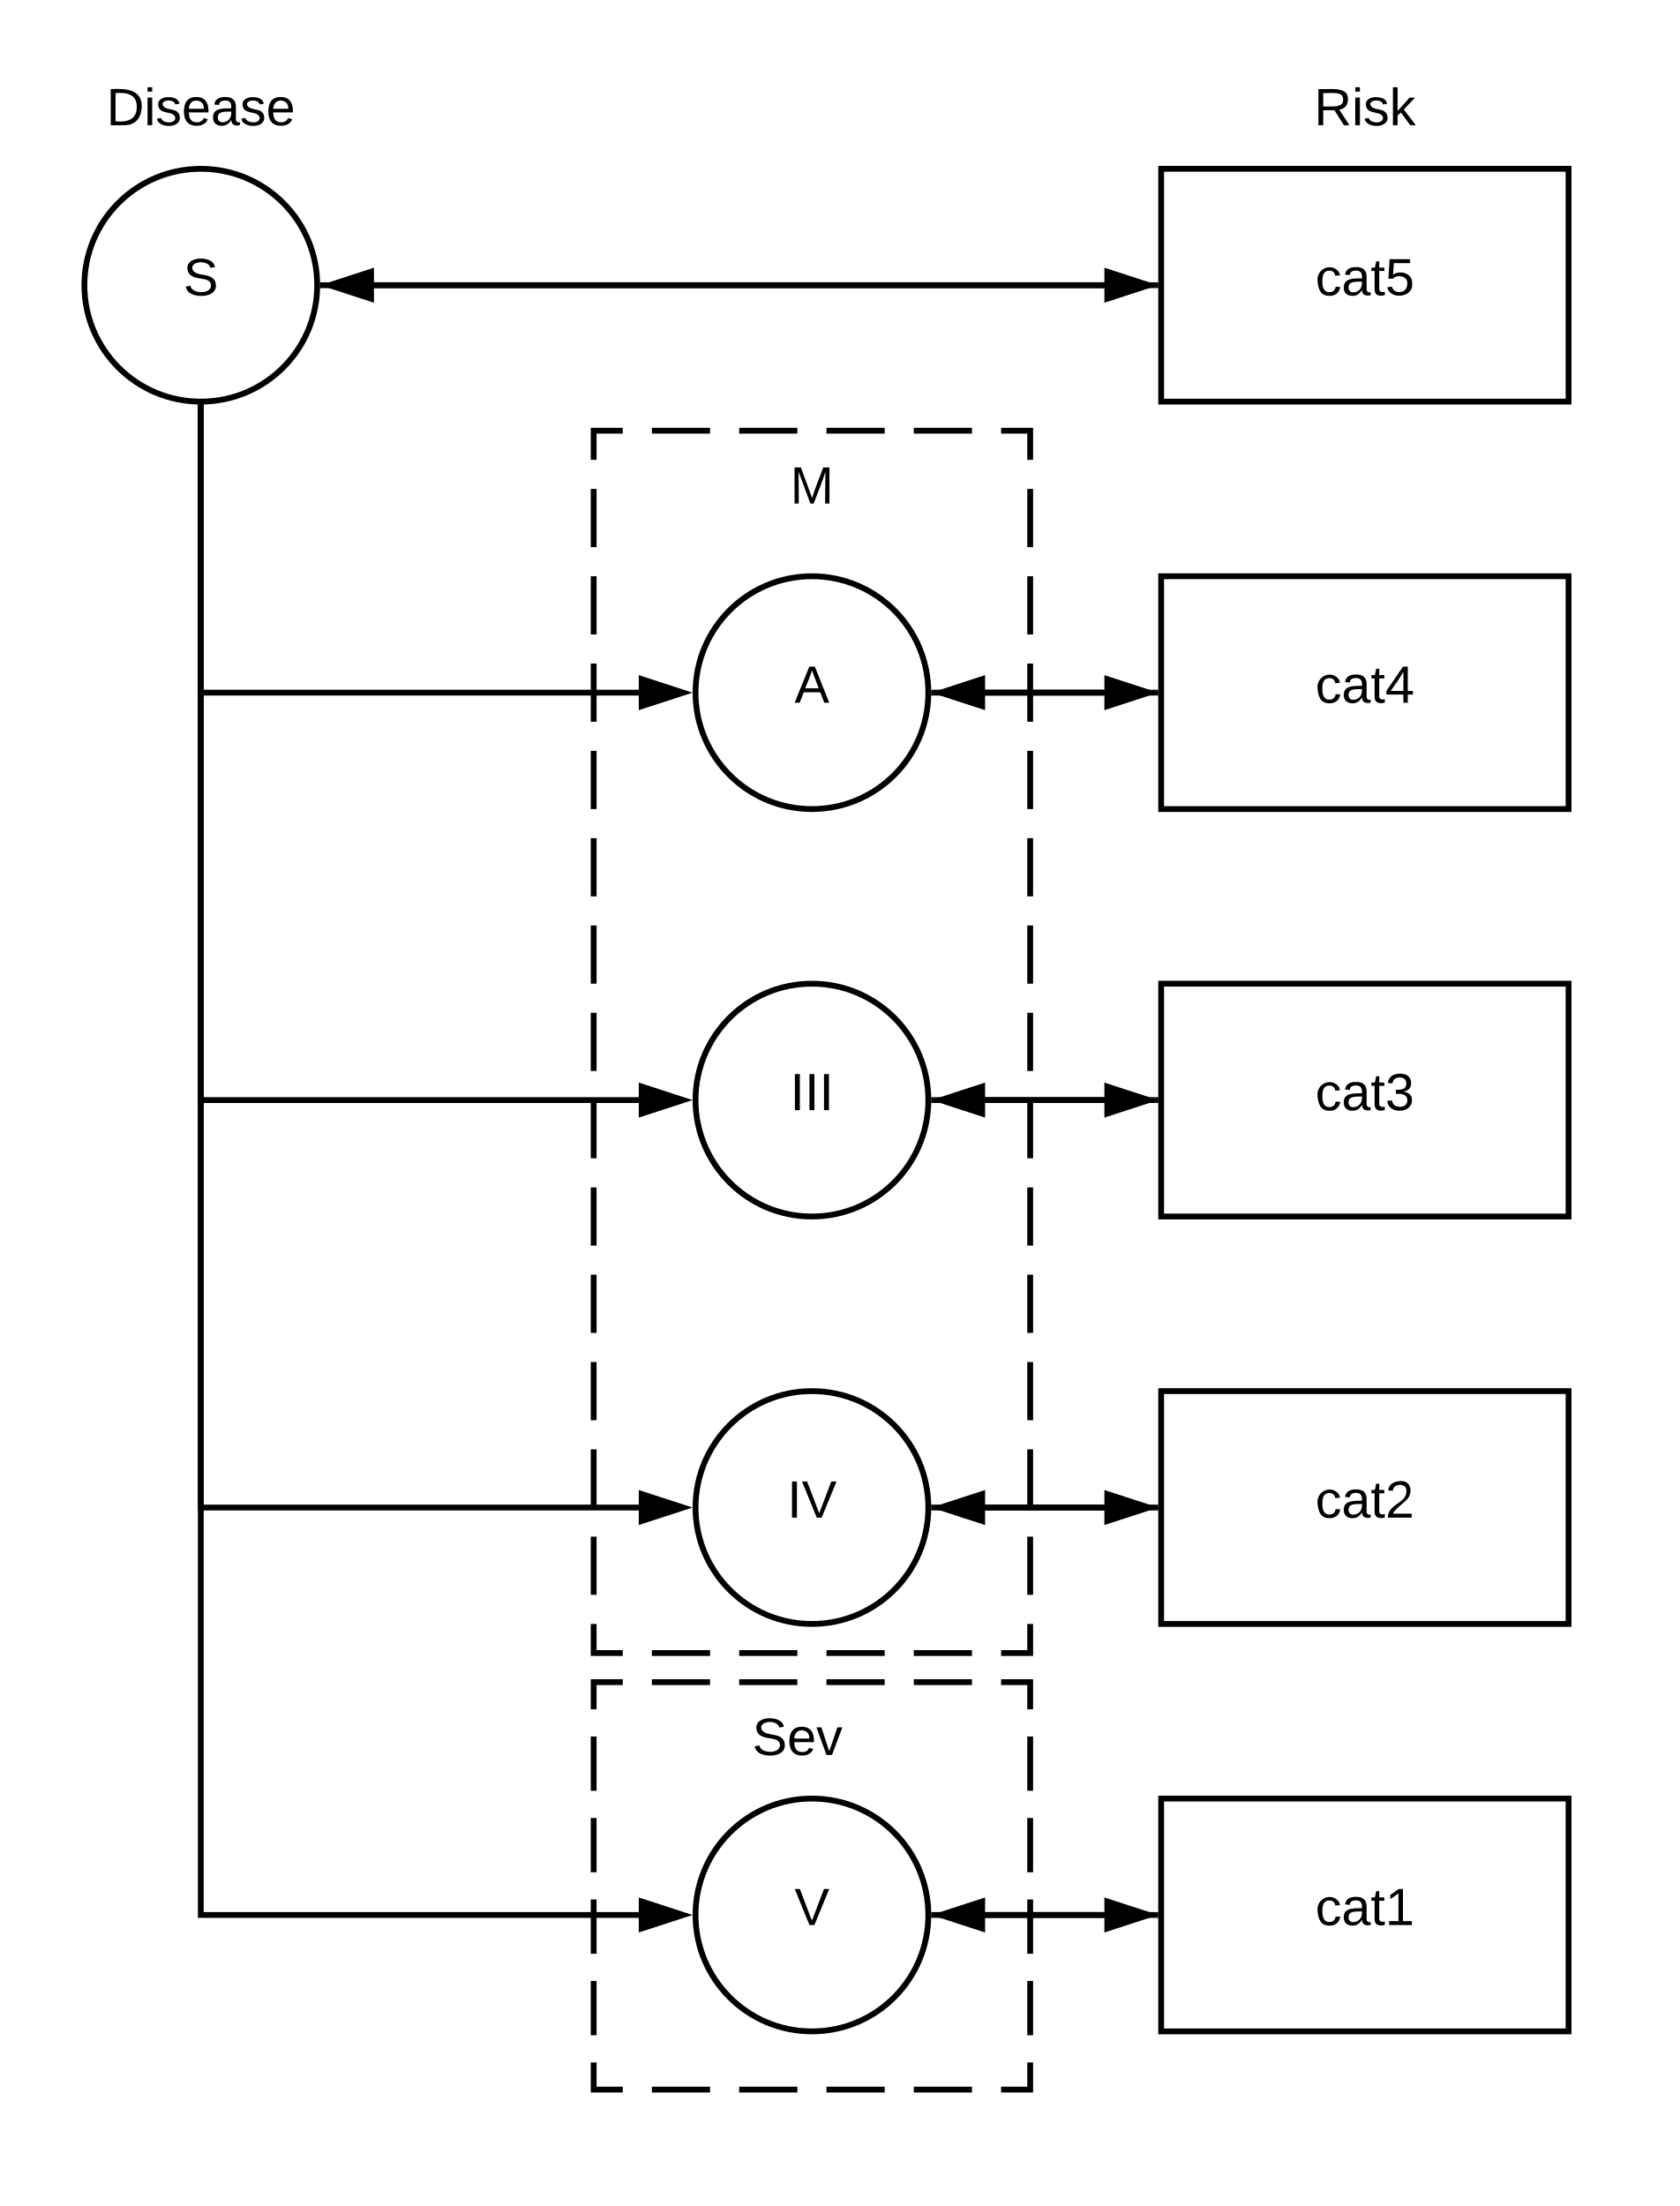
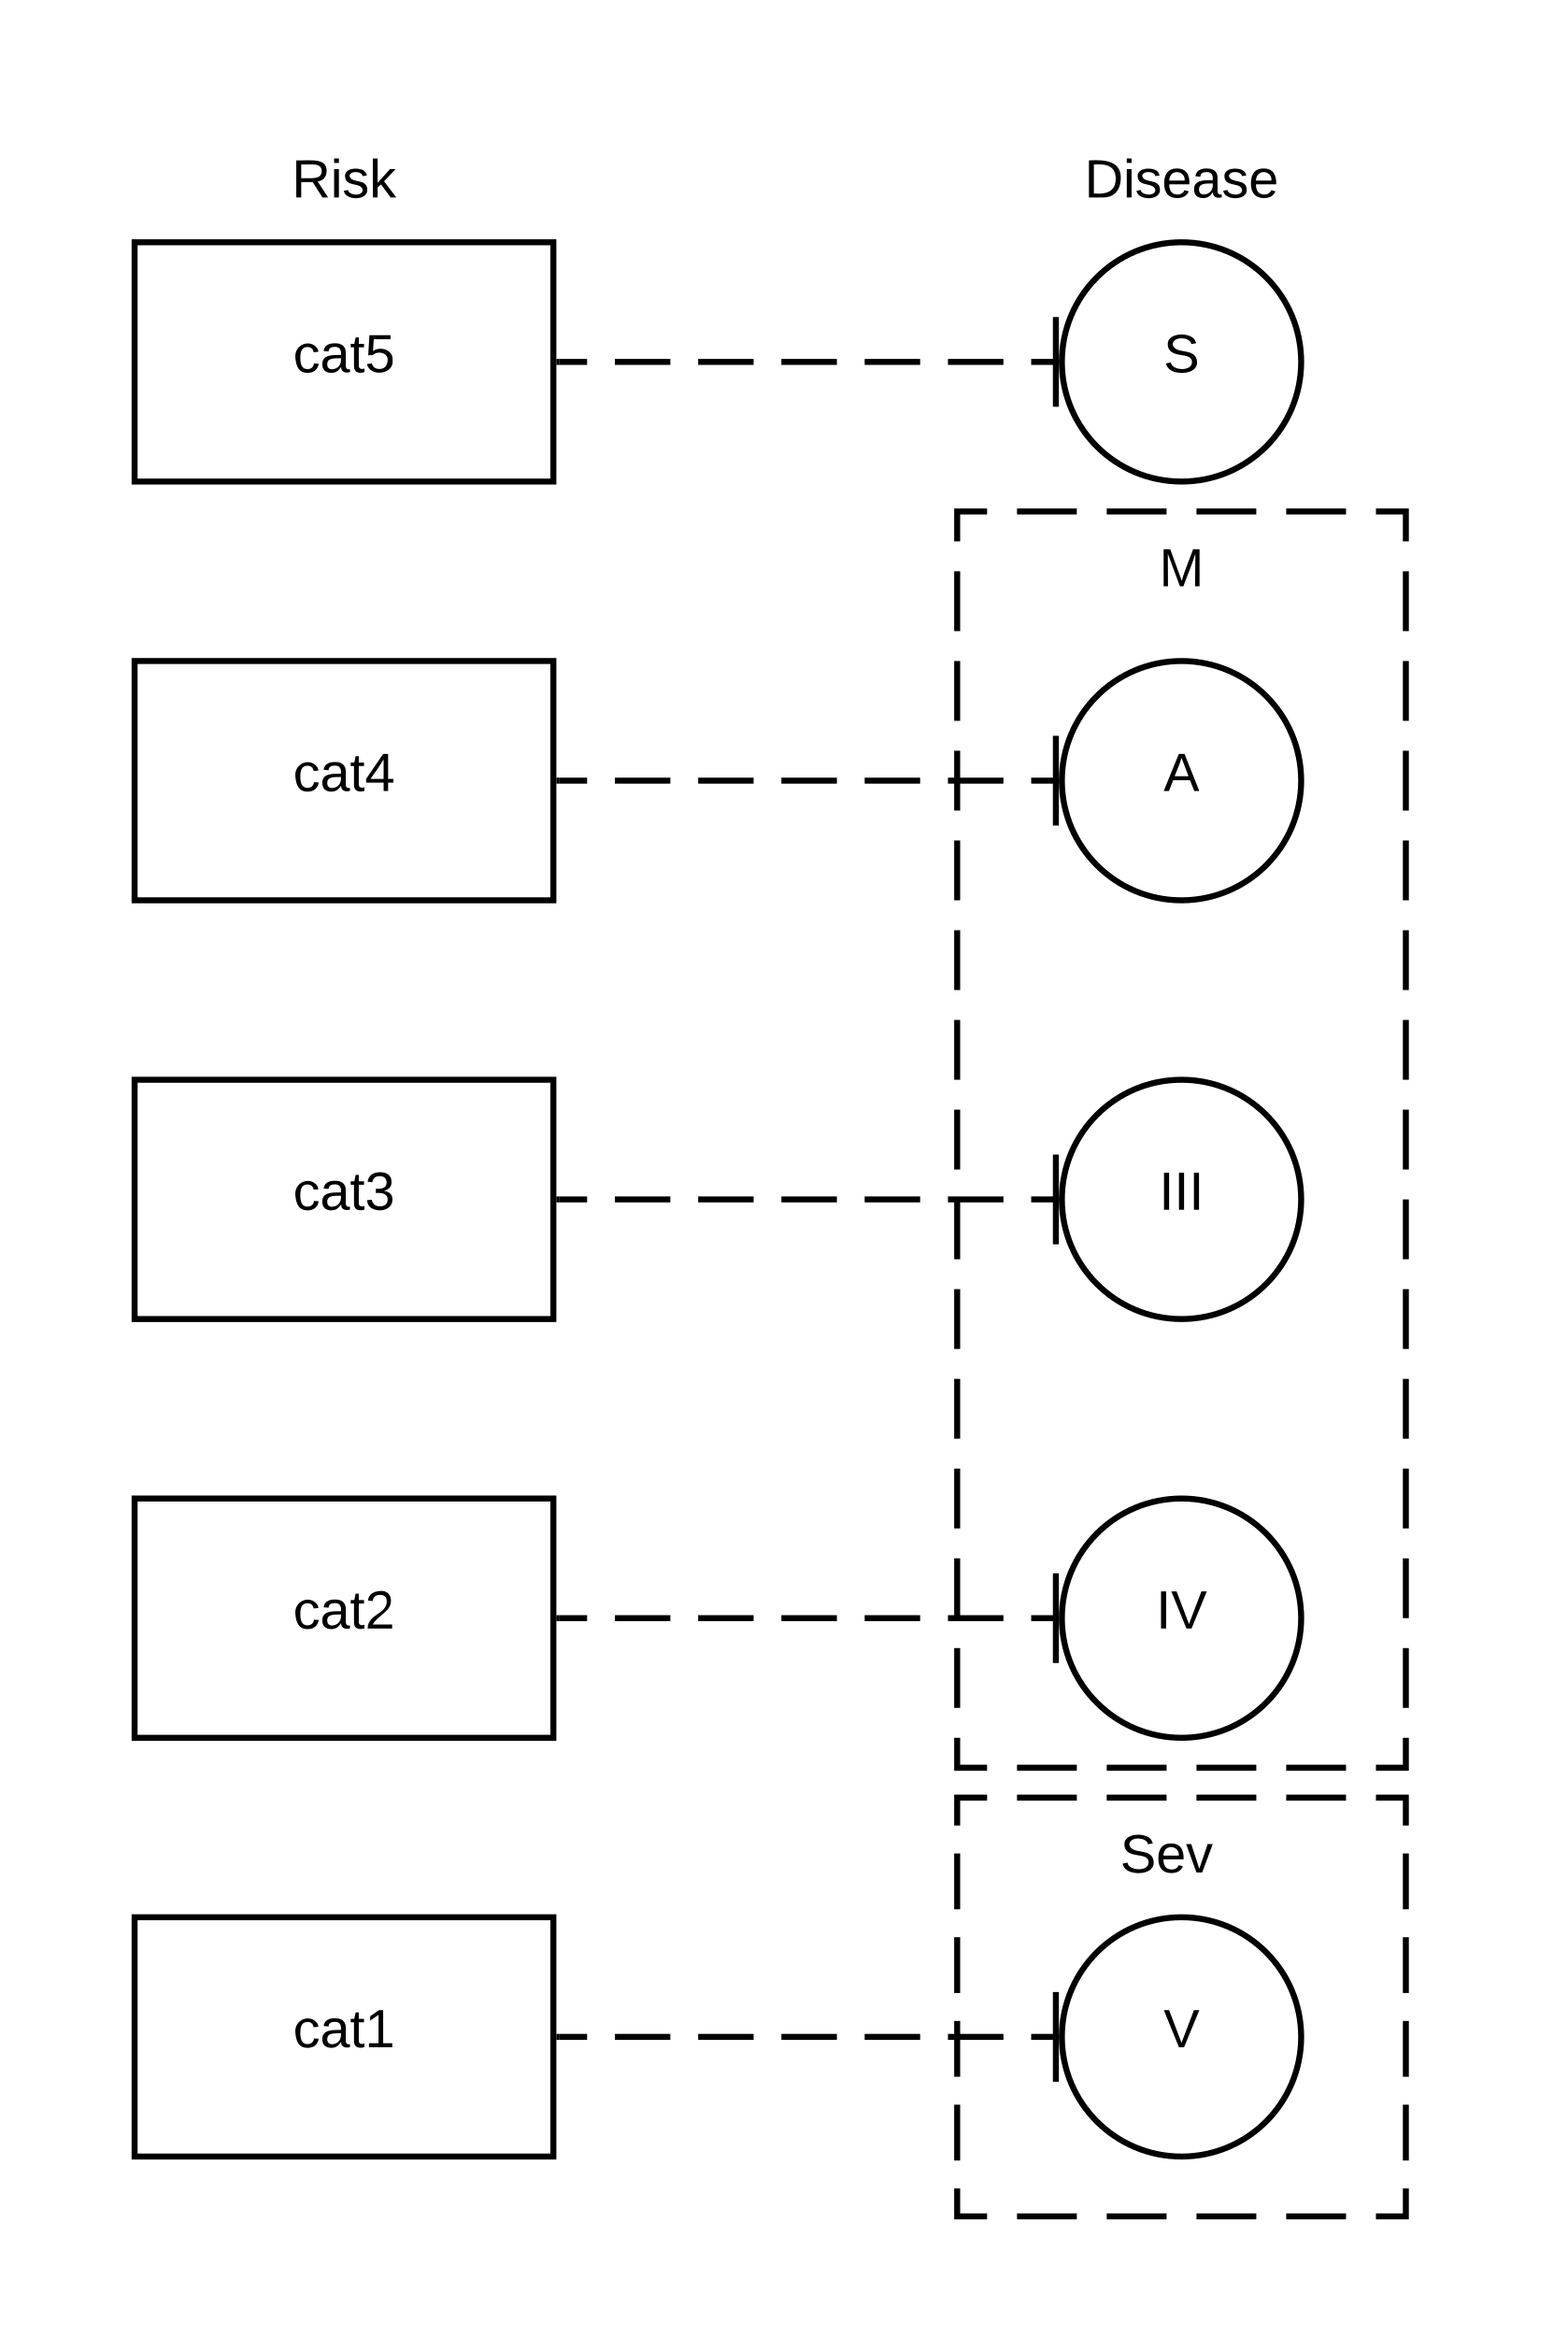
- <svg xmlns="http://www.w3.org/2000/svg" xmlns:ns1="lucid" xmlns:xlink="http://www.w3.org/1999/xlink" width="577" height="758">
-   <g transform="translate(-1041 -562)" ns1:page-tab-id="w5Hq-Ex0O7Du">
-     <path d="M0 0h1760v1360H0z" fill="#fff" />
-     <path d="M1245 1140h150v140h-150z" fill="#fff" />
-     <path d="M1265 1140h20m10 0h20m10 0h20m10 0h20m10 0h10v9.33m0 9.34v18.66m0 9.34v18.66m0 9.34v18.66m0 9.34v18.66m0 9.34v9.33h-10m-10 0h-20m-10 0h-20m-10 0h-20m-10 0h-20m-10 0h-10v-9.33m0-9.34v-18.66m0-9.34v-18.66m0-9.34v-18.66m0-9.34v-18.66m0-9.34V1140h10" stroke="#000" stroke-width="2" fill="none" />
-     <path d="M1245 710h150v420h-150z" fill="#fff" />
-     <path d="M1265 710h20m10 0h20m10 0h20m10 0h20m10 0h10v10m0 10v20m0 10v20m0 10v20m0 10v20m0 10v20m0 10v20m0 10v20m0 10v20m0 10v20m0 10v20m0 10v20m0 10v20m0 10v20m0 10v10h-10m-10 0h-20m-10 0h-20m-10 0h-20m-10 0h-20m-10 0h-10v-10m0-10v-20m0-10v-20m0-10v-20m0-10v-20m0-10v-20m0-10v-20m0-10v-20m0-10v-20m0-10v-20m0-10v-20m0-10v-20m0-10v-20m0-10v-20m0-10v-10h10" stroke="#000" stroke-width="2" fill="none" />
-     <path d="M990 570h240v60H990z" stroke="#000" stroke-opacity="0" stroke-width="2" fill="#fff" fill-opacity="0" />
-     <use xlink:href="#a" transform="matrix(1,0,0,1,995,575) translate(82.55 30.025)" />
+ <svg xmlns="http://www.w3.org/2000/svg" xmlns:ns1="lucid" xmlns:xlink="http://www.w3.org/1999/xlink" width="524" height="781">
+   <g transform="translate(-1395 -539)" ns1:page-tab-id="w5Hq-Ex0O7Du">
+     <path d="M0 0h3456v1360H0z" fill="#fff" />
+     <path d="M1670 570h240v60h-240z" stroke="#000" stroke-opacity="0" stroke-width="2" fill="#fff" fill-opacity="0" />
+     <use xlink:href="#a" transform="matrix(1,0,0,1,1675,575) translate(82.55 30.025)" />
    <path d="M1390 570h240v60h-240z" stroke="#000" stroke-opacity="0" stroke-width="2" fill="#fff" fill-opacity="0" />
    <use xlink:href="#b" transform="matrix(1,0,0,1,1395,575) translate(97.55 30.025)" />
-     <path d="M1150 660c0 22.1-17.9 40-40 40s-40-17.9-40-40 17.9-40 40-40 40 17.9 40 40z" stroke="#000" stroke-width="2" fill="#fff" />
-     <use xlink:href="#c" transform="matrix(1,0,0,1,1075,625) translate(29 38.4625)" />
+     <path d="M1830 660c0 22.1-17.9 40-40 40s-40-17.9-40-40 17.9-40 40-40 40 17.9 40 40z" stroke="#000" stroke-width="2" fill="#fff" />
+     <use xlink:href="#c" transform="matrix(1,0,0,1,1755,625) translate(29 38.4625)" />
    <path d="M1440 620h140v80h-140z" stroke="#000" stroke-width="2" fill="#fff" />
    <use xlink:href="#d" transform="matrix(1,0,0,1,1445,625) translate(48 38.4625)" />
-     <path d="M1438 660h-268.5" stroke="#000" stroke-width="2" fill="none" />
-     <path d="M1439 661h-1.03v-2h1.03z" />
-     <path d="M1154.24 660l14.26-4.64v9.28z" stroke="#000" stroke-width="2" />
-     <path d="M1360 800c0 22.1-17.9 40-40 40s-40-17.9-40-40 17.9-40 40-40 40 17.9 40 40z" stroke="#000" stroke-width="2" fill="#fff" />
-     <use xlink:href="#e" transform="matrix(1,0,0,1,1285,765) translate(29 38.4625)" />
+     <path d="M1582 660h9.28m9.28 0h18.55m9.3 0h18.54m9.28 0h18.56m9.28 0h18.55m9.3 0h18.54m9.28 0h9.28" stroke="#000" stroke-width="2" fill="none" />
+     <path d="M1582.03 661H1581v-2h1.03z" />
+     <path d="M1748 675v-30" stroke="#000" stroke-width="2" fill="none" />
    <path d="M1440 760h140v80h-140z" stroke="#000" stroke-width="2" fill="#fff" />
-     <use xlink:href="#f" transform="matrix(1,0,0,1,1445,765) translate(48 38.4625)" />
-     <path d="M1152 660h268.5" stroke="#000" stroke-width="2" fill="none" />
-     <path d="M1152.03 661h-1.1l.07-1-.03-1h1.06z" />
-     <path d="M1435.76 660l-14.26 4.64v-9.28z" stroke="#000" stroke-width="2" />
-     <path d="M1438 800h-58.5" stroke="#000" stroke-width="2" fill="none" />
-     <path d="M1439 801h-1.03v-2h1.03z" />
-     <path d="M1364.24 800l14.26-4.64v9.28z" stroke="#000" stroke-width="2" />
-     <path d="M1362 800h58.5" stroke="#000" stroke-width="2" fill="none" />
-     <path d="M1362.03 801h-1.1l.07-1-.03-1h1.06z" />
-     <path d="M1435.76 800l-14.26 4.64v-9.28z" stroke="#000" stroke-width="2" />
-     <path d="M1360 940c0 22.1-17.9 40-40 40s-40-17.9-40-40 17.9-40 40-40 40 17.9 40 40z" stroke="#000" stroke-width="2" fill="#fff" />
-     <use xlink:href="#g" transform="matrix(1,0,0,1,1285,905) translate(27.5 38.4625)" />
+     <use xlink:href="#e" transform="matrix(1,0,0,1,1445,765) translate(48 38.4625)" />
    <path d="M1440 900h140v80h-140z" stroke="#000" stroke-width="2" fill="#fff" />
-     <use xlink:href="#h" transform="matrix(1,0,0,1,1445,905) translate(48 38.4625)" />
-     <path d="M1438 940h-58.5" stroke="#000" stroke-width="2" fill="none" />
-     <path d="M1439 941h-1.03v-2h1.03z" />
-     <path d="M1364.24 940l14.26-4.64v9.28z" stroke="#000" stroke-width="2" />
-     <path d="M1362 940h58.5" stroke="#000" stroke-width="2" fill="none" />
-     <path d="M1362.03 941h-1.1l.07-1-.03-1h1.06z" />
-     <path d="M1435.76 940l-14.26 4.64v-9.28z" stroke="#000" stroke-width="2" />
-     <path d="M1360 1080c0 22.1-17.9 40-40 40s-40-17.9-40-40 17.9-40 40-40 40 17.9 40 40z" stroke="#000" stroke-width="2" fill="#fff" />
-     <use xlink:href="#i" transform="matrix(1,0,0,1,1285,1045) translate(26.5 38.4625)" />
+     <use xlink:href="#f" transform="matrix(1,0,0,1,1445,905) translate(48 38.4625)" />
    <path d="M1440 1040h140v80h-140z" stroke="#000" stroke-width="2" fill="#fff" />
-     <use xlink:href="#j" transform="matrix(1,0,0,1,1445,1045) translate(48 38.4625)" />
-     <path d="M1438 1080h-58.5" stroke="#000" stroke-width="2" fill="none" />
-     <path d="M1439 1081h-1.03v-2h1.03z" />
-     <path d="M1364.24 1080l14.26-4.64v9.28z" stroke="#000" stroke-width="2" />
-     <path d="M1362 1080h58.5" stroke="#000" stroke-width="2" fill="none" />
-     <path d="M1362.03 1081h-1.1l.07-1-.03-1h1.06z" />
-     <path d="M1435.76 1080l-14.26 4.64v-9.28z" stroke="#000" stroke-width="2" />
-     <path d="M1360 1220c0 22.1-17.9 40-40 40s-40-17.9-40-40 17.9-40 40-40 40 17.9 40 40z" stroke="#000" stroke-width="2" fill="#fff" />
-     <use xlink:href="#k" transform="matrix(1,0,0,1,1285,1185) translate(29 38.4625)" />
+     <use xlink:href="#g" transform="matrix(1,0,0,1,1445,1045) translate(48 38.4625)" />
    <path d="M1440 1180h140v80h-140z" stroke="#000" stroke-width="2" fill="#fff" />
-     <use xlink:href="#l" transform="matrix(1,0,0,1,1445,1185) translate(48 38.4625)" />
-     <path d="M1438 1220h-58.5" stroke="#000" stroke-width="2" fill="none" />
-     <path d="M1439 1221h-1.03v-2h1.03z" />
-     <path d="M1364.24 1220l14.26-4.64v9.28z" stroke="#000" stroke-width="2" />
-     <path d="M1362 1220h58.5" stroke="#000" stroke-width="2" fill="none" />
-     <path d="M1362.03 1221h-1.1l.07-1-.03-1h1.06z" />
-     <path d="M1435.76 1220l-14.26 4.64v-9.28z" stroke="#000" stroke-width="2" />
-     <path d="M1200 700h240v60h-240z" stroke="#000" stroke-opacity="0" stroke-width="2" fill="#fff" fill-opacity="0" />
-     <use xlink:href="#m" transform="matrix(1,0,0,1,1205,705) translate(107.525 30.025)" />
-     <path d="M1195 1130h240v60h-240z" stroke="#000" stroke-opacity="0" stroke-width="2" fill="#fff" fill-opacity="0" />
-     <use xlink:href="#n" transform="matrix(1,0,0,1,1200,1135) translate(99.5 30.025)" />
-     <path d="M1110 702v378h150.5" stroke="#000" stroke-width="2" fill="none" />
-     <path d="M1110 701l1-.03v1.06h-2v-1.1z" />
-     <path d="M1275.76 1080l-14.26 4.64v-9.28z" stroke="#000" stroke-width="2" />
-     <path d="M1110 702v98h150.5" stroke="#000" stroke-width="2" fill="none" />
-     <path d="M1110 701l1-.03v1.06h-2v-1.1z" />
-     <path d="M1275.76 800l-14.26 4.64v-9.28z" stroke="#000" stroke-width="2" />
-     <path d="M1110 702v238h150.5" stroke="#000" stroke-width="2" fill="none" />
-     <path d="M1110 701l1-.03v1.06h-2v-1.1z" />
-     <path d="M1275.76 940l-14.26 4.64v-9.28z" stroke="#000" stroke-width="2" />
-     <path d="M1110 702v518h150.5" stroke="#000" stroke-width="2" fill="none" />
-     <path d="M1110 701l1-.03v1.06h-2v-1.1z" />
-     <path d="M1275.76 1220l-14.26 4.64v-9.28z" stroke="#000" stroke-width="2" />
+     <use xlink:href="#h" transform="matrix(1,0,0,1,1445,1185) translate(48 38.4625)" />
+     <path d="M1715 1140h150v140h-150z" fill="#fff" />
+     <path d="M1735 1140h20m10 0h20m10 0h20m10 0h20m10 0h10v9.33m0 9.34v18.66m0 9.34v18.66m0 9.34v18.66m0 9.34v18.66m0 9.34v9.33h-10m-10 0h-20m-10 0h-20m-10 0h-20m-10 0h-20m-10 0h-10v-9.33m0-9.34v-18.66m0-9.34v-18.66m0-9.34v-18.66m0-9.34v-18.66m0-9.34V1140h10" stroke="#000" stroke-width="2" fill="none" />
+     <path d="M1715 710h150v420h-150z" fill="#fff" />
+     <path d="M1735 710h20m10 0h20m10 0h20m10 0h20m10 0h10v10m0 10v20m0 10v20m0 10v20m0 10v20m0 10v20m0 10v20m0 10v20m0 10v20m0 10v20m0 10v20m0 10v20m0 10v20m0 10v20m0 10v10h-10m-10 0h-20m-10 0h-20m-10 0h-20m-10 0h-20m-10 0h-10v-10m0-10v-20m0-10v-20m0-10v-20m0-10v-20m0-10v-20m0-10v-20m0-10v-20m0-10v-20m0-10v-20m0-10v-20m0-10v-20m0-10v-20m0-10v-20m0-10v-10h10" stroke="#000" stroke-width="2" fill="none" />
+     <path d="M1830 800c0 22.1-17.9 40-40 40s-40-17.9-40-40 17.9-40 40-40 40 17.9 40 40z" stroke="#000" stroke-width="2" fill="#fff" />
+     <use xlink:href="#i" transform="matrix(1,0,0,1,1755,765) translate(29 38.4625)" />
+     <path d="M1830 940c0 22.1-17.9 40-40 40s-40-17.9-40-40 17.9-40 40-40 40 17.9 40 40z" stroke="#000" stroke-width="2" fill="#fff" />
+     <use xlink:href="#j" transform="matrix(1,0,0,1,1755,905) translate(27.5 38.4625)" />
+     <path d="M1830 1080c0 22.1-17.9 40-40 40s-40-17.9-40-40 17.9-40 40-40 40 17.9 40 40z" stroke="#000" stroke-width="2" fill="#fff" />
+     <use xlink:href="#k" transform="matrix(1,0,0,1,1755,1045) translate(26.5 38.4625)" />
+     <path d="M1830 1220c0 22.1-17.9 40-40 40s-40-17.9-40-40 17.9-40 40-40 40 17.9 40 40z" stroke="#000" stroke-width="2" fill="#fff" />
+     <use xlink:href="#l" transform="matrix(1,0,0,1,1755,1185) translate(29 38.4625)" />
+     <path d="M1670 700h240v60h-240z" stroke="#000" stroke-opacity="0" stroke-width="2" fill="#fff" fill-opacity="0" />
+     <use xlink:href="#m" transform="matrix(1,0,0,1,1675,705) translate(107.525 30.025)" />
+     <path d="M1665 1130h240v60h-240z" stroke="#000" stroke-opacity="0" stroke-width="2" fill="#fff" fill-opacity="0" />
+     <use xlink:href="#n" transform="matrix(1,0,0,1,1670,1135) translate(99.5 30.025)" />
+     <path d="M1582 800h9.28m9.28 0h18.55m9.3 0h18.54m9.28 0h18.56m9.28 0h18.55m9.3 0h18.54m9.28 0h9.28" stroke="#000" stroke-width="2" fill="none" />
+     <path d="M1582.03 801H1581v-2h1.03z" />
+     <path d="M1748 815v-30M1582 940h9.28m9.28 0h18.55m9.3 0h18.54m9.28 0h18.56m9.28 0h18.55m9.3 0h18.54m9.28 0h9.28" stroke="#000" stroke-width="2" fill="none" />
+     <path d="M1582.03 941H1581v-2h1.03z" />
+     <path d="M1748 955v-30M1582 1080h9.28m9.28 0h18.55m9.3 0h18.54m9.28 0h18.56m9.28 0h18.55m9.3 0h18.54m9.28 0h9.28" stroke="#000" stroke-width="2" fill="none" />
+     <path d="M1582.03 1081H1581v-2h1.03z" />
+     <path d="M1748 1095v-30M1582 1220h9.28m9.28 0h18.55m9.3 0h18.54m9.28 0h18.56m9.28 0h18.55m9.3 0h18.54m9.28 0h9.28" stroke="#000" stroke-width="2" fill="none" />
+     <path d="M1582.03 1221H1581v-2h1.03z" />
+     <path d="M1748 1235v-30" stroke="#000" stroke-width="2" fill="none" />
    <defs>
      <path d="M30-248c118-7 216 8 213 122C240-48 200 0 122 0H30v-248zM63-27c89 8 146-16 146-99s-60-101-146-95v194" id="o" />
      <path d="M24-231v-30h32v30H24zM24 0v-190h32V0H24" id="p" />
      <path d="M135-143c-3-34-86-38-87 0 15 53 115 12 119 90S17 21 10-45l28-5c4 36 97 45 98 0-10-56-113-15-118-90-4-57 82-63 122-42 12 7 21 19 24 35" id="q" />
      <path d="M100-194c63 0 86 42 84 106H49c0 40 14 67 53 68 26 1 43-12 49-29l28 8c-11 28-37 45-77 45C44 4 14-33 15-96c1-61 26-98 85-98zm52 81c6-60-76-77-97-28-3 7-6 17-6 28h103" id="r" />
      <path d="M141-36C126-15 110 5 73 4 37 3 15-17 15-53c-1-64 63-63 125-63 3-35-9-54-41-54-24 1-41 7-42 31l-33-3c5-37 33-52 76-52 45 0 72 20 72 64v82c-1 20 7 32 28 27v20c-31 9-61-2-59-35zM48-53c0 20 12 33 32 33 41-3 63-29 60-74-43 2-92-5-92 41" id="s" />
      <g id="a">
        <use transform="matrix(0.05,0,0,0.05,0,0)" xlink:href="#o" />
        <use transform="matrix(0.05,0,0,0.05,12.95,0)" xlink:href="#p" />
        <use transform="matrix(0.05,0,0,0.05,16.9,0)" xlink:href="#q" />
        <use transform="matrix(0.05,0,0,0.05,25.9,0)" xlink:href="#r" />
        <use transform="matrix(0.05,0,0,0.05,35.9,0)" xlink:href="#s" />
        <use transform="matrix(0.05,0,0,0.05,45.9,0)" xlink:href="#q" />
        <use transform="matrix(0.05,0,0,0.05,54.9,0)" xlink:href="#r" />
      </g>
      <path d="M233-177c-1 41-23 64-60 70L243 0h-38l-65-103H63V0H30v-248c88 3 205-21 203 71zM63-129c60-2 137 13 137-47 0-61-80-42-137-45v92" id="t" />
      <path d="M143 0L79-87 56-68V0H24v-261h32v163l83-92h37l-77 82L181 0h-38" id="u" />
      <g id="b">
        <use transform="matrix(0.05,0,0,0.05,0,0)" xlink:href="#t" />
        <use transform="matrix(0.05,0,0,0.05,12.95,0)" xlink:href="#p" />
        <use transform="matrix(0.05,0,0,0.05,16.9,0)" xlink:href="#q" />
        <use transform="matrix(0.05,0,0,0.05,25.9,0)" xlink:href="#u" />
      </g>
      <path d="M185-189c-5-48-123-54-124 2 14 75 158 14 163 119 3 78-121 87-175 55-17-10-28-26-33-46l33-7c5 56 141 63 141-1 0-78-155-14-162-118-5-82 145-84 179-34 5 7 8 16 11 25" id="v" />
      <use transform="matrix(0.05,0,0,0.05,0,0)" xlink:href="#v" id="c" />
      <path d="M96-169c-40 0-48 33-48 73s9 75 48 75c24 0 41-14 43-38l32 2c-6 37-31 61-74 61-59 0-76-41-82-99-10-93 101-131 147-64 4 7 5 14 7 22l-32 3c-4-21-16-35-41-35" id="w" />
      <path d="M59-47c-2 24 18 29 38 22v24C64 9 27 4 27-40v-127H5v-23h24l9-43h21v43h35v23H59v120" id="x" />
      <path d="M54-142c48-35 137-8 131 61C196 18 31 33 14-55l32-4c7 23 22 37 52 37 35-1 51-22 54-58 4-55-73-65-99-34H22l8-134h141v27H59" id="y" />
      <g id="d">
        <use transform="matrix(0.05,0,0,0.05,0,0)" xlink:href="#w" />
        <use transform="matrix(0.05,0,0,0.05,9,0)" xlink:href="#s" />
        <use transform="matrix(0.05,0,0,0.05,19,0)" xlink:href="#x" />
        <use transform="matrix(0.05,0,0,0.05,24,0)" xlink:href="#y" />
      </g>
-       <path d="M205 0l-28-72H64L36 0H1l101-248h38L239 0h-34zm-38-99l-47-123c-12 45-31 82-46 123h93" id="z" />
-       <use transform="matrix(0.05,0,0,0.05,0,0)" xlink:href="#z" id="e" />
-       <path d="M155-56V0h-30v-56H8v-25l114-167h33v167h35v25h-35zm-30-156c-27 46-58 90-88 131h88v-131" id="A" />
+       <path d="M155-56V0h-30v-56H8v-25l114-167h33v167h35v25h-35zm-30-156c-27 46-58 90-88 131h88v-131" id="z" />
+       <g id="e">
+         <use transform="matrix(0.05,0,0,0.05,0,0)" xlink:href="#w" />
+         <use transform="matrix(0.05,0,0,0.05,9,0)" xlink:href="#s" />
+         <use transform="matrix(0.05,0,0,0.05,19,0)" xlink:href="#x" />
+         <use transform="matrix(0.05,0,0,0.05,24,0)" xlink:href="#z" />
+       </g>
+       <path d="M126-127c33 6 58 20 58 59 0 88-139 92-164 29-3-8-5-16-6-25l32-3c6 27 21 44 54 44 32 0 52-15 52-46 0-38-36-46-79-43v-28c39 1 72-4 72-42 0-27-17-43-46-43-28 0-47 15-49 41l-32-3c6-42 35-63 81-64 48-1 79 21 79 65 0 36-21 52-52 59" id="A" />
      <g id="f">
        <use transform="matrix(0.05,0,0,0.05,0,0)" xlink:href="#w" />
        <use transform="matrix(0.05,0,0,0.05,9,0)" xlink:href="#s" />
        <use transform="matrix(0.05,0,0,0.05,19,0)" xlink:href="#x" />
        <use transform="matrix(0.05,0,0,0.05,24,0)" xlink:href="#A" />
      </g>
-       <path d="M33 0v-248h34V0H33" id="B" />
+       <path d="M101-251c82-7 93 87 43 132L82-64C71-53 59-42 53-27h129V0H18c2-99 128-94 128-182 0-28-16-43-45-43s-46 15-49 41l-32-3c6-41 34-60 81-64" id="B" />
      <g id="g">
-         <use transform="matrix(0.05,0,0,0.05,0,0)" xlink:href="#B" />
-         <use transform="matrix(0.05,0,0,0.05,5,0)" xlink:href="#B" />
-         <use transform="matrix(0.05,0,0,0.05,10,0)" xlink:href="#B" />
+         <use transform="matrix(0.05,0,0,0.05,0,0)" xlink:href="#w" />
+         <use transform="matrix(0.05,0,0,0.05,9,0)" xlink:href="#s" />
+         <use transform="matrix(0.05,0,0,0.05,19,0)" xlink:href="#x" />
+         <use transform="matrix(0.05,0,0,0.05,24,0)" xlink:href="#B" />
      </g>
-       <path d="M126-127c33 6 58 20 58 59 0 88-139 92-164 29-3-8-5-16-6-25l32-3c6 27 21 44 54 44 32 0 52-15 52-46 0-38-36-46-79-43v-28c39 1 72-4 72-42 0-27-17-43-46-43-28 0-47 15-49 41l-32-3c6-42 35-63 81-64 48-1 79 21 79 65 0 36-21 52-52 59" id="C" />
+       <path d="M27 0v-27h64v-190l-56 39v-29l58-41h29v221h61V0H27" id="C" />
      <g id="h">
        <use transform="matrix(0.05,0,0,0.05,0,0)" xlink:href="#w" />
        <use transform="matrix(0.05,0,0,0.05,9,0)" xlink:href="#s" />
        <use transform="matrix(0.05,0,0,0.05,19,0)" xlink:href="#x" />
        <use transform="matrix(0.05,0,0,0.05,24,0)" xlink:href="#C" />
      </g>
-       <path d="M137 0h-34L2-248h35l83 218 83-218h36" id="D" />
-       <g id="i">
-         <use transform="matrix(0.05,0,0,0.05,0,0)" xlink:href="#B" />
-         <use transform="matrix(0.05,0,0,0.05,5,0)" xlink:href="#D" />
+       <path d="M205 0l-28-72H64L36 0H1l101-248h38L239 0h-34zm-38-99l-47-123c-12 45-31 82-46 123h93" id="D" />
+       <use transform="matrix(0.05,0,0,0.05,0,0)" xlink:href="#D" id="i" />
+       <path d="M33 0v-248h34V0H33" id="E" />
+       <g id="j">
+         <use transform="matrix(0.05,0,0,0.05,0,0)" xlink:href="#E" />
+         <use transform="matrix(0.05,0,0,0.05,5,0)" xlink:href="#E" />
+         <use transform="matrix(0.05,0,0,0.05,10,0)" xlink:href="#E" />
      </g>
-       <path d="M101-251c82-7 93 87 43 132L82-64C71-53 59-42 53-27h129V0H18c2-99 128-94 128-182 0-28-16-43-45-43s-46 15-49 41l-32-3c6-41 34-60 81-64" id="E" />
-       <g id="j">
-         <use transform="matrix(0.05,0,0,0.05,0,0)" xlink:href="#w" />
-         <use transform="matrix(0.05,0,0,0.05,9,0)" xlink:href="#s" />
-         <use transform="matrix(0.05,0,0,0.05,19,0)" xlink:href="#x" />
-         <use transform="matrix(0.05,0,0,0.05,24,0)" xlink:href="#E" />
+       <path d="M137 0h-34L2-248h35l83 218 83-218h36" id="F" />
+       <g id="k">
+         <use transform="matrix(0.05,0,0,0.05,0,0)" xlink:href="#E" />
+         <use transform="matrix(0.05,0,0,0.05,5,0)" xlink:href="#F" />
      </g>
-       <use transform="matrix(0.05,0,0,0.05,0,0)" xlink:href="#D" id="k" />
-       <path d="M27 0v-27h64v-190l-56 39v-29l58-41h29v221h61V0H27" id="F" />
-       <g id="l">
-         <use transform="matrix(0.05,0,0,0.05,0,0)" xlink:href="#w" />
-         <use transform="matrix(0.05,0,0,0.05,9,0)" xlink:href="#s" />
-         <use transform="matrix(0.05,0,0,0.05,19,0)" xlink:href="#x" />
-         <use transform="matrix(0.05,0,0,0.05,24,0)" xlink:href="#F" />
-       </g>
+       <use transform="matrix(0.05,0,0,0.05,0,0)" xlink:href="#F" id="l" />
      <path d="M240 0l2-218c-23 76-54 145-80 218h-23L58-218 59 0H30v-248h44l77 211c21-75 51-140 76-211h43V0h-30" id="G" />
      <use transform="matrix(0.05,0,0,0.05,0,0)" xlink:href="#G" id="m" />
      <path d="M108 0H70L1-190h34L89-25l56-165h34" id="H" />
      <g id="n">
        <use transform="matrix(0.05,0,0,0.05,0,0)" xlink:href="#v" />
        <use transform="matrix(0.05,0,0,0.05,12,0)" xlink:href="#r" />
        <use transform="matrix(0.05,0,0,0.05,22,0)" xlink:href="#H" />
      </g>
    </defs>
  </g>
</svg>
